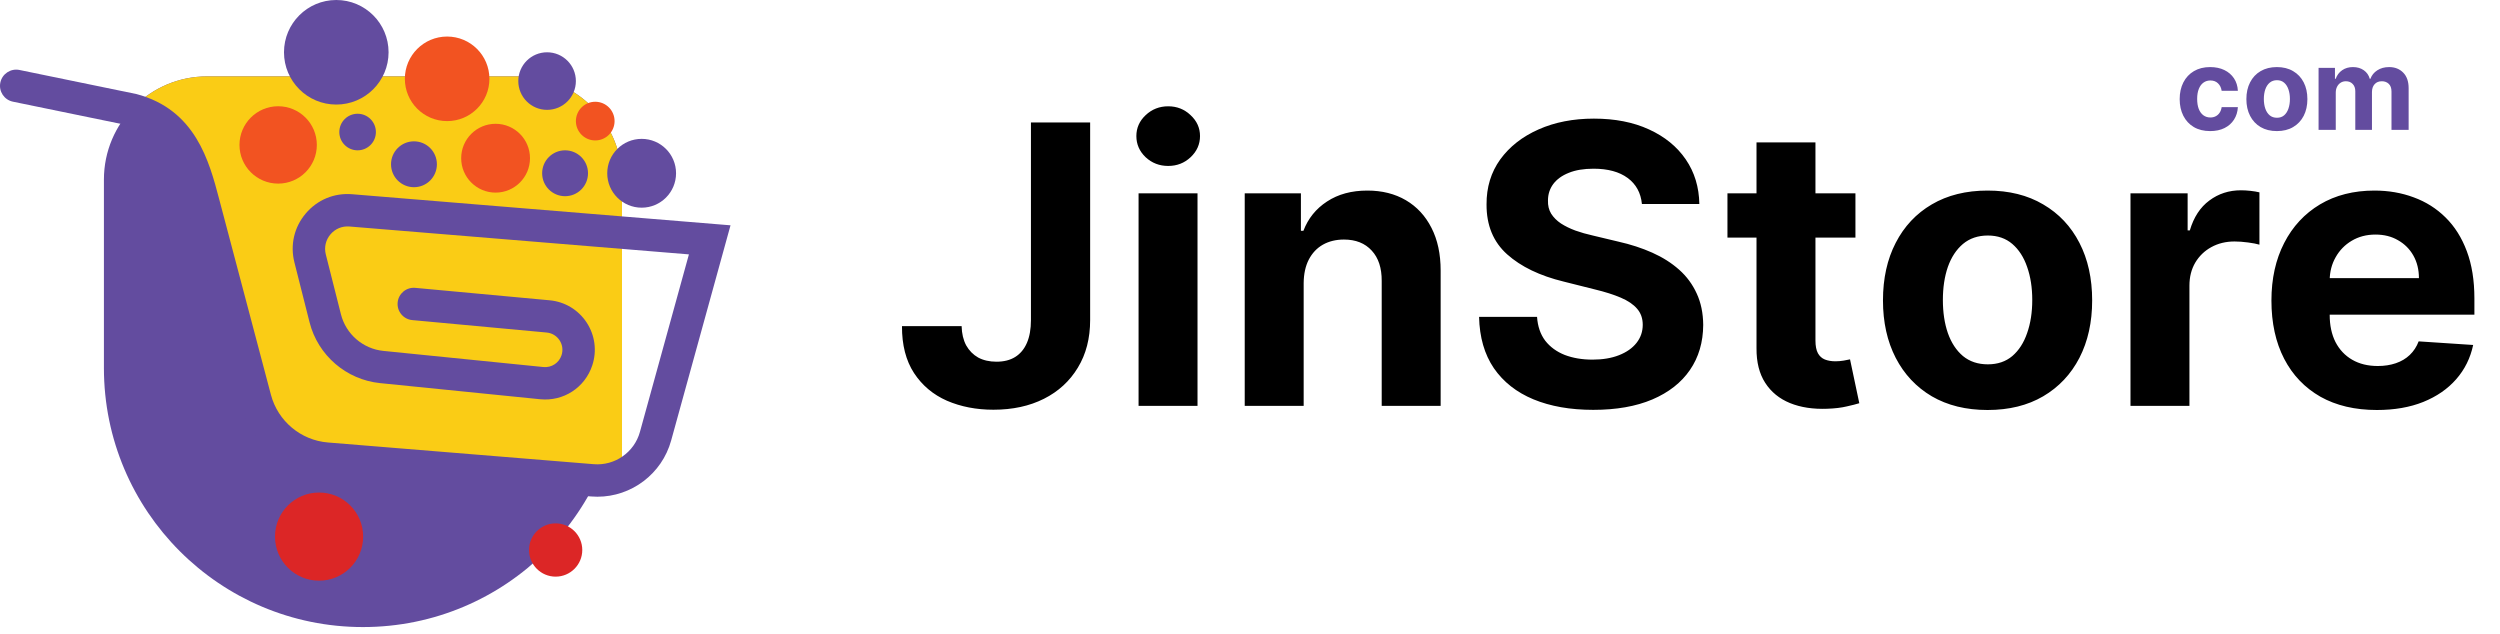
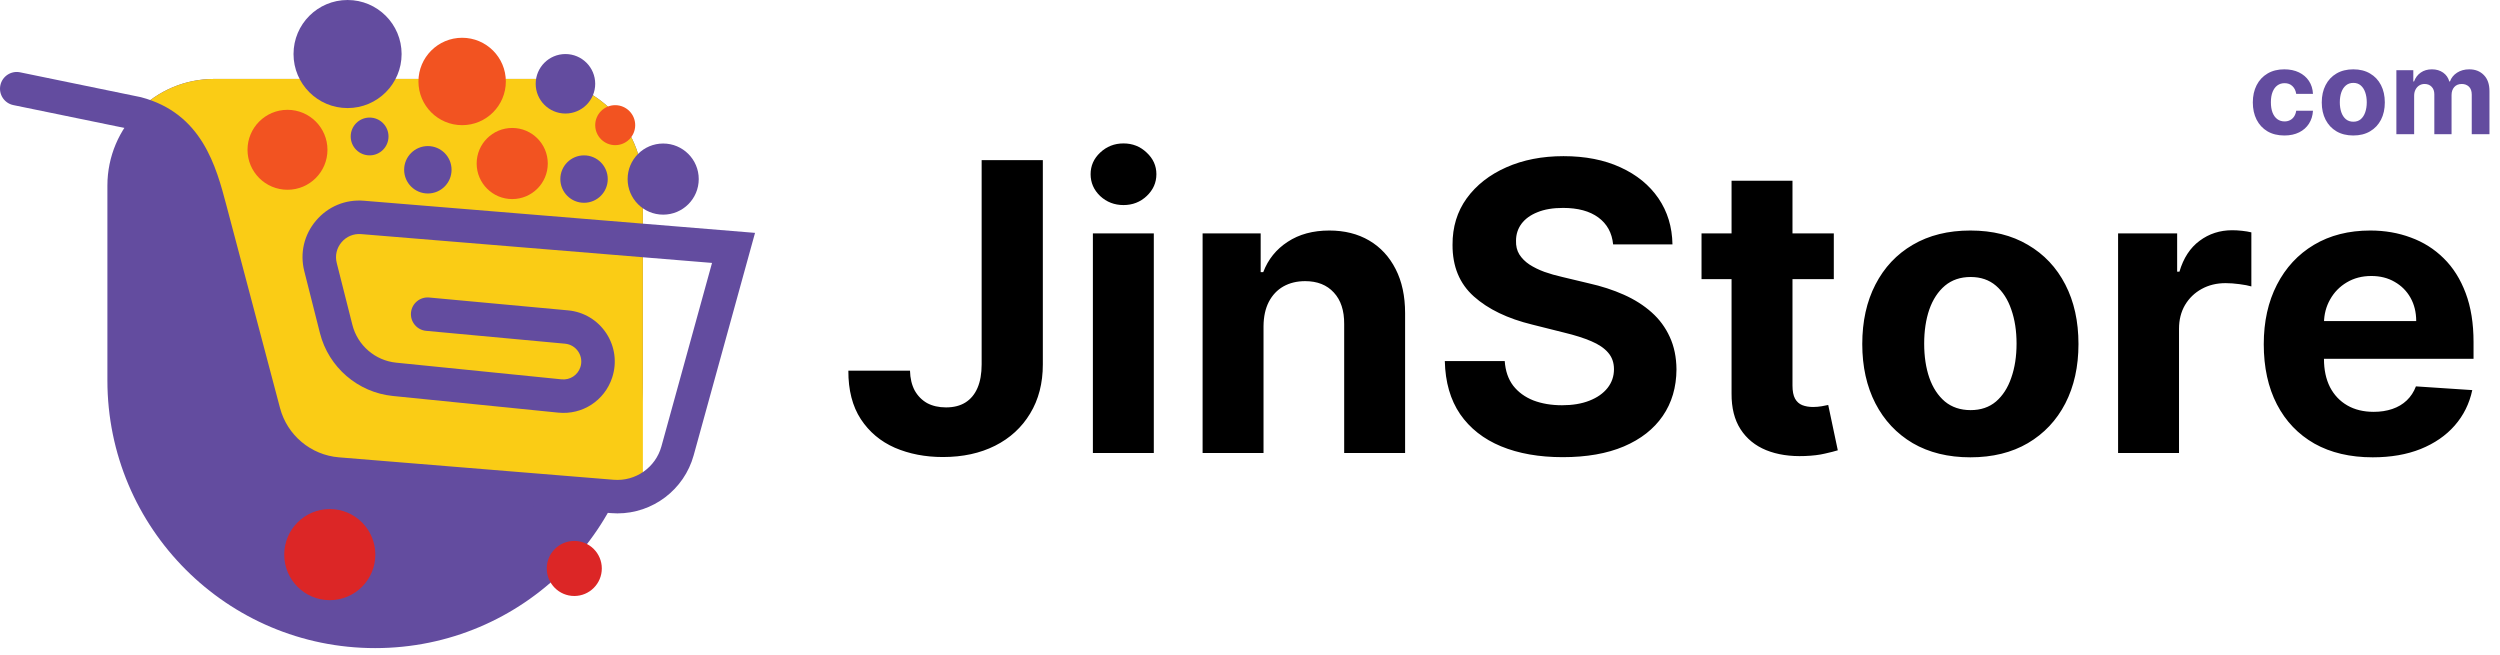
- <svg xmlns="http://www.w3.org/2000/svg" width="154" height="39" viewBox="0 0 154 39" fill="none">
+ <svg xmlns="http://www.w3.org/2000/svg" width="149" height="39" viewBox="0 0 149 39" fill="none">
  <path d="M22.358 38.627C31.171 38.627 38.315 31.483 38.315 22.67V11.063C38.315 7.552 35.469 4.705 31.957 4.705H12.759C9.248 4.705 6.401 7.552 6.401 11.063V22.67C6.401 31.483 13.545 38.627 22.358 38.627Z" fill="#634C9F" />
  <path d="M15.029 23.556C15.362 25.052 16.359 27.047 17.523 27.379C24.206 29.658 31.306 29.577 38.316 29.673L38.315 11.063C38.315 7.552 35.469 4.705 31.957 4.705H12.759C10.863 4.705 9.161 5.537 7.997 6.854C13.501 10.203 13.309 17.615 15.029 23.556Z" fill="#FACC15" />
  <path d="M36.798 30.598C36.67 30.598 36.541 30.593 36.412 30.582L20.038 29.245C17.526 29.04 15.406 27.266 14.762 24.83L11.569 12.764C11.003 10.618 10.418 8.4 7.917 7.728L0.797 6.264C0.257 6.153 -0.09 5.626 0.021 5.086C0.132 4.547 0.66 4.199 1.198 4.31L8.399 5.792C12.046 6.752 12.885 9.932 13.498 12.255L13.539 12.41L16.69 24.32C17.119 25.94 18.529 27.121 20.2 27.257L36.575 28.594C37.877 28.7 39.073 27.864 39.42 26.605L42.437 15.67L21.528 13.953C21.076 13.916 20.649 14.092 20.356 14.438C20.063 14.784 19.959 15.235 20.07 15.674L21.003 19.365C21.312 20.585 22.36 21.489 23.612 21.615L33.469 22.609C33.973 22.66 34.433 22.36 34.591 21.881C34.693 21.57 34.649 21.235 34.469 20.962C34.29 20.688 34.001 20.514 33.675 20.484L25.397 19.718C24.848 19.668 24.445 19.182 24.495 18.633C24.546 18.085 25.029 17.681 25.581 17.732L33.859 18.498C34.793 18.584 35.623 19.084 36.138 19.868C36.652 20.653 36.779 21.614 36.485 22.505C36.032 23.88 34.708 24.739 33.27 24.593L23.412 23.6C21.328 23.39 19.583 21.885 19.069 19.854L18.136 16.163C17.865 15.092 18.119 13.993 18.834 13.15C19.548 12.306 20.589 11.874 21.691 11.964L45 13.879L41.343 27.135C40.776 29.191 38.9 30.598 36.798 30.598Z" fill="#634C9F" />
  <path d="M22.37 33.055C22.37 34.554 21.154 35.77 19.655 35.77C18.155 35.77 16.94 34.554 16.94 33.055C16.94 31.555 18.155 30.34 19.655 30.34C21.154 30.34 22.37 31.555 22.37 33.055Z" fill="#DC2626" />
  <path d="M35.868 33.88C35.868 34.786 35.133 35.521 34.227 35.521C33.322 35.521 32.587 34.786 32.587 33.88C32.587 32.974 33.322 32.24 34.227 32.24C35.133 32.24 35.868 32.974 35.868 33.88Z" fill="#DC2626" />
  <path d="M19.517 8.928C19.517 10.244 18.451 11.31 17.135 11.31C15.819 11.31 14.752 10.244 14.752 8.928C14.752 7.612 15.819 6.545 17.135 6.545C18.451 6.545 19.517 7.612 19.517 8.928Z" fill="#F25321" />
  <path d="M23.936 3.221C23.936 5 22.494 6.441 20.715 6.441C18.936 6.441 17.494 5 17.494 3.221C17.494 1.442 18.936 0 20.715 0C22.494 0 23.936 1.442 23.936 3.221Z" fill="#634C9F" />
  <path d="M23.155 8.134C23.155 8.756 22.651 9.26 22.028 9.26C21.406 9.26 20.902 8.756 20.902 8.134C20.902 7.512 21.406 7.007 22.028 7.007C22.651 7.007 23.155 7.512 23.155 8.134Z" fill="#634C9F" />
  <path d="M30.148 4.855C30.148 6.294 28.982 7.46 27.543 7.46C26.105 7.46 24.939 6.294 24.939 4.855C24.939 3.417 26.105 2.251 27.543 2.251C28.982 2.251 30.148 3.417 30.148 4.855Z" fill="#F25321" />
  <path d="M32.648 9.745C32.648 10.916 31.699 11.865 30.528 11.865C29.358 11.865 28.409 10.916 28.409 9.745C28.409 8.575 29.358 7.626 30.528 7.626C31.699 7.626 32.648 8.575 32.648 9.745Z" fill="#F25321" />
  <path d="M41.645 10.673C41.645 11.844 40.696 12.793 39.526 12.793C38.355 12.793 37.406 11.844 37.406 10.673C37.406 9.503 38.355 8.554 39.526 8.554C40.696 8.554 41.645 9.503 41.645 10.673Z" fill="#634C9F" />
  <path d="M26.913 10.119C26.913 10.9 26.281 11.532 25.5 11.532C24.72 11.532 24.087 10.9 24.087 10.119C24.087 9.339 24.72 8.706 25.5 8.706C26.281 8.706 26.913 9.339 26.913 10.119Z" fill="#634C9F" />
  <path d="M35.474 4.994C35.474 5.973 34.68 6.767 33.7 6.767C32.721 6.767 31.927 5.973 31.927 4.994C31.927 4.015 32.721 3.221 33.7 3.221C34.68 3.221 35.474 4.015 35.474 4.994Z" fill="#634C9F" />
  <path d="M36.222 10.673C36.222 11.454 35.589 12.086 34.809 12.086C34.028 12.086 33.396 11.454 33.396 10.673C33.396 9.893 34.028 9.26 34.809 9.26C35.589 9.26 36.222 9.893 36.222 10.673Z" fill="#634C9F" />
  <path d="M37.858 7.46C37.858 8.117 37.325 8.651 36.667 8.651C36.009 8.651 35.475 8.117 35.475 7.46C35.475 6.802 36.009 6.268 36.667 6.268C37.325 6.268 37.858 6.802 37.858 7.46Z" fill="#F25321" />
-   <path d="M63.506 7.545H67.153V19.716C67.153 20.841 66.901 21.818 66.395 22.648C65.895 23.477 65.199 24.116 64.307 24.565C63.415 25.014 62.378 25.239 61.196 25.239C60.145 25.239 59.19 25.054 58.332 24.685C57.48 24.31 56.804 23.741 56.304 22.98C55.804 22.213 55.557 21.25 55.562 20.091H59.236C59.247 20.551 59.341 20.946 59.517 21.276C59.699 21.599 59.946 21.849 60.258 22.026C60.577 22.196 60.952 22.281 61.383 22.281C61.838 22.281 62.222 22.185 62.534 21.991C62.852 21.793 63.094 21.503 63.258 21.122C63.423 20.741 63.506 20.273 63.506 19.716V7.545ZM70.136 25V11.909H73.767V25H70.136ZM71.96 10.222C71.421 10.222 70.957 10.043 70.571 9.685C70.19 9.321 70 8.886 70 8.381C70 7.881 70.19 7.452 70.571 7.094C70.957 6.73 71.421 6.548 71.96 6.548C72.5 6.548 72.96 6.73 73.341 7.094C73.727 7.452 73.921 7.881 73.921 8.381C73.921 8.886 73.727 9.321 73.341 9.685C72.96 10.043 72.5 10.222 71.96 10.222ZM80.306 17.432V25H76.675V11.909H80.136V14.219H80.289C80.579 13.457 81.065 12.855 81.746 12.412C82.428 11.963 83.255 11.739 84.227 11.739C85.136 11.739 85.928 11.938 86.604 12.335C87.281 12.733 87.806 13.301 88.181 14.04C88.556 14.773 88.744 15.648 88.744 16.665V25H85.113V17.312C85.119 16.511 84.914 15.886 84.499 15.438C84.085 14.983 83.513 14.756 82.786 14.756C82.298 14.756 81.866 14.861 81.491 15.071C81.121 15.281 80.832 15.588 80.621 15.992C80.417 16.389 80.312 16.869 80.306 17.432ZM101.142 12.565C101.074 11.878 100.781 11.344 100.264 10.963C99.747 10.582 99.046 10.392 98.159 10.392C97.557 10.392 97.048 10.477 96.633 10.648C96.219 10.812 95.901 11.043 95.679 11.338C95.463 11.633 95.355 11.969 95.355 12.344C95.344 12.656 95.409 12.929 95.551 13.162C95.699 13.395 95.901 13.597 96.156 13.767C96.412 13.932 96.707 14.077 97.043 14.202C97.378 14.321 97.736 14.423 98.117 14.508L99.685 14.883C100.446 15.054 101.145 15.281 101.781 15.565C102.418 15.849 102.969 16.199 103.435 16.614C103.901 17.028 104.261 17.517 104.517 18.079C104.778 18.642 104.912 19.287 104.918 20.014C104.912 21.082 104.639 22.009 104.099 22.793C103.565 23.571 102.793 24.176 101.781 24.608C100.776 25.034 99.562 25.247 98.142 25.247C96.733 25.247 95.506 25.031 94.46 24.599C93.421 24.168 92.608 23.528 92.023 22.682C91.443 21.829 91.139 20.776 91.111 19.52H94.682C94.722 20.105 94.889 20.594 95.185 20.986C95.486 21.372 95.886 21.665 96.386 21.864C96.892 22.057 97.463 22.153 98.099 22.153C98.724 22.153 99.267 22.062 99.727 21.881C100.193 21.699 100.554 21.446 100.81 21.122C101.065 20.798 101.193 20.426 101.193 20.006C101.193 19.614 101.077 19.284 100.844 19.017C100.616 18.75 100.281 18.523 99.838 18.335C99.401 18.148 98.864 17.977 98.227 17.824L96.327 17.347C94.855 16.989 93.693 16.429 92.841 15.668C91.989 14.906 91.565 13.881 91.571 12.591C91.565 11.534 91.847 10.611 92.415 9.821C92.989 9.031 93.776 8.415 94.776 7.972C95.776 7.528 96.912 7.307 98.185 7.307C99.48 7.307 100.611 7.528 101.577 7.972C102.548 8.415 103.304 9.031 103.844 9.821C104.384 10.611 104.662 11.526 104.679 12.565H101.142ZM114.295 11.909V14.636H106.411V11.909H114.295ZM108.201 8.773H111.832V20.977C111.832 21.312 111.883 21.574 111.985 21.761C112.087 21.943 112.229 22.071 112.411 22.145C112.599 22.219 112.815 22.256 113.059 22.256C113.229 22.256 113.4 22.241 113.57 22.213C113.741 22.179 113.871 22.153 113.962 22.136L114.533 24.838C114.352 24.895 114.096 24.96 113.766 25.034C113.437 25.114 113.036 25.162 112.565 25.179C111.69 25.213 110.923 25.097 110.263 24.829C109.61 24.562 109.102 24.148 108.738 23.585C108.374 23.023 108.195 22.312 108.201 21.454V8.773ZM122.434 25.256C121.11 25.256 119.965 24.974 118.999 24.412C118.039 23.844 117.298 23.054 116.775 22.043C116.252 21.026 115.991 19.847 115.991 18.506C115.991 17.153 116.252 15.972 116.775 14.96C117.298 13.943 118.039 13.153 118.999 12.591C119.965 12.023 121.11 11.739 122.434 11.739C123.758 11.739 124.9 12.023 125.86 12.591C126.826 13.153 127.57 13.943 128.093 14.96C128.616 15.972 128.877 17.153 128.877 18.506C128.877 19.847 128.616 21.026 128.093 22.043C127.57 23.054 126.826 23.844 125.86 24.412C124.9 24.974 123.758 25.256 122.434 25.256ZM122.451 22.443C123.053 22.443 123.556 22.273 123.96 21.932C124.363 21.585 124.667 21.114 124.871 20.517C125.082 19.921 125.187 19.241 125.187 18.48C125.187 17.719 125.082 17.04 124.871 16.443C124.667 15.847 124.363 15.375 123.96 15.028C123.556 14.682 123.053 14.508 122.451 14.508C121.843 14.508 121.332 14.682 120.917 15.028C120.508 15.375 120.198 15.847 119.988 16.443C119.783 17.04 119.681 17.719 119.681 18.48C119.681 19.241 119.783 19.921 119.988 20.517C120.198 21.114 120.508 21.585 120.917 21.932C121.332 22.273 121.843 22.443 122.451 22.443ZM131.238 25V11.909H134.758V14.193H134.894C135.133 13.381 135.533 12.767 136.096 12.352C136.658 11.932 137.306 11.722 138.039 11.722C138.221 11.722 138.417 11.733 138.627 11.756C138.837 11.778 139.022 11.81 139.181 11.849V15.071C139.011 15.02 138.775 14.974 138.474 14.935C138.173 14.895 137.897 14.875 137.647 14.875C137.113 14.875 136.636 14.992 136.215 15.224C135.8 15.452 135.471 15.77 135.227 16.179C134.988 16.588 134.869 17.06 134.869 17.594V25H131.238ZM146.415 25.256C145.068 25.256 143.909 24.983 142.938 24.438C141.972 23.886 141.227 23.108 140.705 22.102C140.182 21.091 139.92 19.895 139.92 18.514C139.92 17.168 140.182 15.986 140.705 14.969C141.227 13.952 141.963 13.159 142.912 12.591C143.866 12.023 144.986 11.739 146.27 11.739C147.134 11.739 147.938 11.878 148.682 12.156C149.432 12.429 150.085 12.841 150.642 13.392C151.205 13.943 151.642 14.636 151.955 15.472C152.267 16.301 152.423 17.273 152.423 18.386V19.384H141.369V17.134H149.006C149.006 16.611 148.892 16.148 148.665 15.744C148.438 15.341 148.122 15.026 147.719 14.798C147.321 14.565 146.858 14.449 146.33 14.449C145.778 14.449 145.29 14.577 144.864 14.832C144.443 15.082 144.114 15.421 143.875 15.847C143.636 16.267 143.514 16.736 143.509 17.253V19.392C143.509 20.04 143.628 20.599 143.866 21.071C144.111 21.543 144.455 21.906 144.898 22.162C145.341 22.418 145.866 22.546 146.474 22.546C146.878 22.546 147.247 22.489 147.582 22.375C147.918 22.261 148.205 22.091 148.443 21.864C148.682 21.636 148.864 21.358 148.989 21.028L152.347 21.25C152.176 22.057 151.827 22.761 151.298 23.364C150.776 23.96 150.099 24.426 149.27 24.761C148.446 25.091 147.494 25.256 146.415 25.256Z" fill="black" />
  <path d="M136.148 8.075C135.757 8.075 135.42 7.992 135.138 7.826C134.858 7.659 134.643 7.427 134.492 7.13C134.343 6.833 134.268 6.492 134.268 6.106C134.268 5.715 134.344 5.372 134.495 5.077C134.647 4.78 134.863 4.549 135.143 4.383C135.424 4.216 135.757 4.132 136.143 4.132C136.476 4.132 136.768 4.193 137.018 4.314C137.268 4.435 137.466 4.604 137.612 4.823C137.758 5.042 137.838 5.299 137.853 5.594H136.854C136.826 5.403 136.751 5.25 136.63 5.134C136.511 5.016 136.354 4.957 136.16 4.957C135.996 4.957 135.853 5.002 135.73 5.092C135.609 5.179 135.515 5.308 135.447 5.477C135.379 5.646 135.345 5.851 135.345 6.091C135.345 6.335 135.378 6.542 135.444 6.712C135.512 6.883 135.607 7.013 135.73 7.103C135.853 7.192 135.996 7.237 136.16 7.237C136.281 7.237 136.39 7.212 136.486 7.162C136.584 7.113 136.664 7.04 136.727 6.946C136.792 6.85 136.834 6.735 136.854 6.601H137.853C137.836 6.892 137.757 7.149 137.614 7.371C137.473 7.591 137.279 7.764 137.03 7.888C136.782 8.012 136.487 8.075 136.148 8.075ZM140.256 8.075C139.87 8.075 139.536 7.993 139.254 7.828C138.974 7.663 138.758 7.432 138.606 7.137C138.453 6.841 138.377 6.497 138.377 6.106C138.377 5.711 138.453 5.367 138.606 5.072C138.758 4.775 138.974 4.545 139.254 4.381C139.536 4.215 139.87 4.132 140.256 4.132C140.642 4.132 140.975 4.215 141.255 4.381C141.537 4.545 141.754 4.775 141.907 5.072C142.059 5.367 142.135 5.711 142.135 6.106C142.135 6.497 142.059 6.841 141.907 7.137C141.754 7.432 141.537 7.663 141.255 7.828C140.975 7.993 140.642 8.075 140.256 8.075ZM140.261 7.254C140.437 7.254 140.583 7.205 140.701 7.105C140.819 7.004 140.907 6.866 140.967 6.692C141.028 6.518 141.059 6.32 141.059 6.098C141.059 5.876 141.028 5.678 140.967 5.504C140.907 5.33 140.819 5.193 140.701 5.092C140.583 4.991 140.437 4.94 140.261 4.94C140.084 4.94 139.935 4.991 139.814 5.092C139.694 5.193 139.604 5.33 139.543 5.504C139.483 5.678 139.453 5.876 139.453 6.098C139.453 6.32 139.483 6.518 139.543 6.692C139.604 6.866 139.694 7.004 139.814 7.105C139.935 7.205 140.084 7.254 140.261 7.254ZM142.824 8V4.182H143.833V4.855H143.878C143.957 4.632 144.09 4.455 144.276 4.326C144.461 4.197 144.683 4.132 144.942 4.132C145.204 4.132 145.427 4.198 145.611 4.328C145.794 4.458 145.917 4.633 145.978 4.855H146.018C146.096 4.637 146.237 4.462 146.441 4.331C146.646 4.198 146.889 4.132 147.169 4.132C147.525 4.132 147.815 4.246 148.037 4.473C148.26 4.698 148.372 5.018 148.372 5.432V8H147.316V5.641C147.316 5.429 147.259 5.27 147.147 5.164C147.034 5.058 146.893 5.005 146.724 5.005C146.532 5.005 146.382 5.066 146.274 5.189C146.167 5.31 146.113 5.469 146.113 5.668V8H145.086V5.619C145.086 5.431 145.032 5.282 144.924 5.171C144.818 5.06 144.678 5.005 144.504 5.005C144.387 5.005 144.281 5.034 144.186 5.094C144.093 5.152 144.02 5.234 143.965 5.34C143.91 5.445 143.883 5.567 143.883 5.708V8H142.824Z" fill="#634C9F" />
+   <path d="M58.506 9.545H62.153V21.716C62.153 22.841 61.901 23.818 61.395 24.648C60.895 25.477 60.199 26.116 59.307 26.565C58.415 27.014 57.378 27.239 56.196 27.239C55.145 27.239 54.19 27.054 53.332 26.685C52.48 26.31 51.804 25.741 51.304 24.98C50.804 24.213 50.557 23.25 50.562 22.091H54.236C54.247 22.551 54.341 22.946 54.517 23.276C54.699 23.599 54.946 23.849 55.258 24.026C55.577 24.196 55.952 24.281 56.383 24.281C56.838 24.281 57.222 24.185 57.534 23.991C57.852 23.793 58.094 23.503 58.258 23.122C58.423 22.741 58.506 22.273 58.506 21.716V9.545ZM65.136 27V13.909H68.767V27H65.136ZM66.96 12.222C66.421 12.222 65.957 12.043 65.571 11.685C65.19 11.321 65 10.886 65 10.381C65 9.881 65.19 9.452 65.571 9.094C65.957 8.73 66.421 8.548 66.96 8.548C67.5 8.548 67.96 8.73 68.341 9.094C68.727 9.452 68.921 9.881 68.921 10.381C68.921 10.886 68.727 11.321 68.341 11.685C67.96 12.043 67.5 12.222 66.96 12.222ZM75.306 19.432V27H71.675V13.909H75.136V16.219H75.289C75.579 15.457 76.065 14.855 76.746 14.412C77.428 13.963 78.255 13.739 79.227 13.739C80.136 13.739 80.928 13.938 81.604 14.335C82.281 14.733 82.806 15.301 83.181 16.04C83.556 16.773 83.744 17.648 83.744 18.665V27H80.113V19.312C80.119 18.511 79.914 17.886 79.499 17.438C79.085 16.983 78.513 16.756 77.786 16.756C77.298 16.756 76.866 16.861 76.491 17.071C76.121 17.281 75.832 17.588 75.621 17.991C75.417 18.389 75.312 18.869 75.306 19.432ZM96.142 14.565C96.074 13.878 95.781 13.344 95.264 12.963C94.747 12.582 94.046 12.392 93.159 12.392C92.557 12.392 92.048 12.477 91.633 12.648C91.219 12.812 90.901 13.043 90.679 13.338C90.463 13.633 90.355 13.969 90.355 14.344C90.344 14.656 90.409 14.929 90.551 15.162C90.699 15.395 90.901 15.597 91.156 15.767C91.412 15.932 91.707 16.077 92.043 16.202C92.378 16.321 92.736 16.423 93.117 16.509L94.685 16.884C95.446 17.054 96.145 17.281 96.781 17.565C97.418 17.849 97.969 18.199 98.435 18.614C98.901 19.028 99.261 19.517 99.517 20.079C99.778 20.642 99.912 21.287 99.918 22.014C99.912 23.082 99.639 24.009 99.099 24.793C98.565 25.571 97.793 26.176 96.781 26.608C95.776 27.034 94.562 27.247 93.142 27.247C91.733 27.247 90.506 27.031 89.46 26.599C88.421 26.168 87.608 25.528 87.023 24.682C86.443 23.829 86.139 22.776 86.111 21.52H89.682C89.722 22.105 89.889 22.594 90.185 22.986C90.486 23.372 90.886 23.665 91.386 23.864C91.892 24.057 92.463 24.153 93.099 24.153C93.724 24.153 94.267 24.062 94.727 23.881C95.193 23.699 95.554 23.446 95.81 23.122C96.065 22.798 96.193 22.426 96.193 22.006C96.193 21.614 96.077 21.284 95.844 21.017C95.617 20.75 95.281 20.523 94.838 20.335C94.401 20.148 93.864 19.977 93.227 19.824L91.327 19.347C89.855 18.989 88.693 18.429 87.841 17.668C86.989 16.906 86.565 15.881 86.571 14.591C86.565 13.534 86.847 12.611 87.415 11.821C87.989 11.031 88.776 10.415 89.776 9.972C90.776 9.528 91.912 9.307 93.185 9.307C94.48 9.307 95.611 9.528 96.577 9.972C97.548 10.415 98.304 11.031 98.844 11.821C99.383 12.611 99.662 13.526 99.679 14.565H96.142ZM109.295 13.909V16.636H101.411V13.909H109.295ZM103.201 10.773H106.832V22.977C106.832 23.312 106.883 23.574 106.985 23.761C107.087 23.943 107.229 24.071 107.411 24.145C107.599 24.219 107.815 24.256 108.059 24.256C108.229 24.256 108.4 24.241 108.57 24.213C108.741 24.179 108.871 24.153 108.962 24.136L109.533 26.838C109.352 26.895 109.096 26.96 108.766 27.034C108.437 27.114 108.036 27.162 107.565 27.179C106.69 27.213 105.923 27.097 105.263 26.829C104.61 26.562 104.102 26.148 103.738 25.585C103.374 25.023 103.195 24.312 103.201 23.454V10.773ZM117.434 27.256C116.11 27.256 114.965 26.974 113.999 26.412C113.039 25.844 112.298 25.054 111.775 24.043C111.252 23.026 110.991 21.847 110.991 20.506C110.991 19.153 111.252 17.972 111.775 16.96C112.298 15.943 113.039 15.153 113.999 14.591C114.965 14.023 116.11 13.739 117.434 13.739C118.758 13.739 119.9 14.023 120.86 14.591C121.826 15.153 122.57 15.943 123.093 16.96C123.616 17.972 123.877 19.153 123.877 20.506C123.877 21.847 123.616 23.026 123.093 24.043C122.57 25.054 121.826 25.844 120.86 26.412C119.9 26.974 118.758 27.256 117.434 27.256ZM117.451 24.443C118.053 24.443 118.556 24.273 118.96 23.932C119.363 23.585 119.667 23.114 119.871 22.517C120.082 21.921 120.187 21.241 120.187 20.48C120.187 19.719 120.082 19.04 119.871 18.443C119.667 17.847 119.363 17.375 118.96 17.028C118.556 16.682 118.053 16.509 117.451 16.509C116.843 16.509 116.332 16.682 115.917 17.028C115.508 17.375 115.198 17.847 114.988 18.443C114.783 19.04 114.681 19.719 114.681 20.48C114.681 21.241 114.783 21.921 114.988 22.517C115.198 23.114 115.508 23.585 115.917 23.932C116.332 24.273 116.843 24.443 117.451 24.443ZM126.238 27V13.909H129.758V16.193H129.894C130.133 15.381 130.533 14.767 131.096 14.352C131.658 13.932 132.306 13.722 133.039 13.722C133.221 13.722 133.417 13.733 133.627 13.756C133.837 13.778 134.022 13.81 134.181 13.849V17.071C134.011 17.02 133.775 16.974 133.474 16.935C133.173 16.895 132.897 16.875 132.647 16.875C132.113 16.875 131.636 16.991 131.215 17.224C130.8 17.452 130.471 17.77 130.227 18.179C129.988 18.588 129.869 19.06 129.869 19.594V27H126.238ZM141.415 27.256C140.068 27.256 138.909 26.983 137.938 26.438C136.972 25.886 136.227 25.108 135.705 24.102C135.182 23.091 134.92 21.895 134.92 20.514C134.92 19.168 135.182 17.986 135.705 16.969C136.227 15.952 136.963 15.159 137.912 14.591C138.866 14.023 139.986 13.739 141.27 13.739C142.134 13.739 142.938 13.878 143.682 14.156C144.432 14.429 145.085 14.841 145.642 15.392C146.205 15.943 146.642 16.636 146.955 17.472C147.267 18.301 147.423 19.273 147.423 20.386V21.384H136.369V19.134H144.006C144.006 18.611 143.892 18.148 143.665 17.744C143.438 17.341 143.122 17.026 142.719 16.798C142.321 16.565 141.858 16.449 141.33 16.449C140.778 16.449 140.29 16.577 139.864 16.832C139.443 17.082 139.114 17.421 138.875 17.847C138.636 18.267 138.514 18.736 138.509 19.253V21.392C138.509 22.04 138.628 22.599 138.866 23.071C139.111 23.543 139.455 23.906 139.898 24.162C140.341 24.418 140.866 24.546 141.474 24.546C141.878 24.546 142.247 24.489 142.582 24.375C142.918 24.261 143.205 24.091 143.443 23.864C143.682 23.636 143.864 23.358 143.989 23.028L147.347 23.25C147.176 24.057 146.827 24.761 146.298 25.364C145.776 25.96 145.099 26.426 144.27 26.761C143.446 27.091 142.494 27.256 141.415 27.256Z" fill="black" />
</svg>
